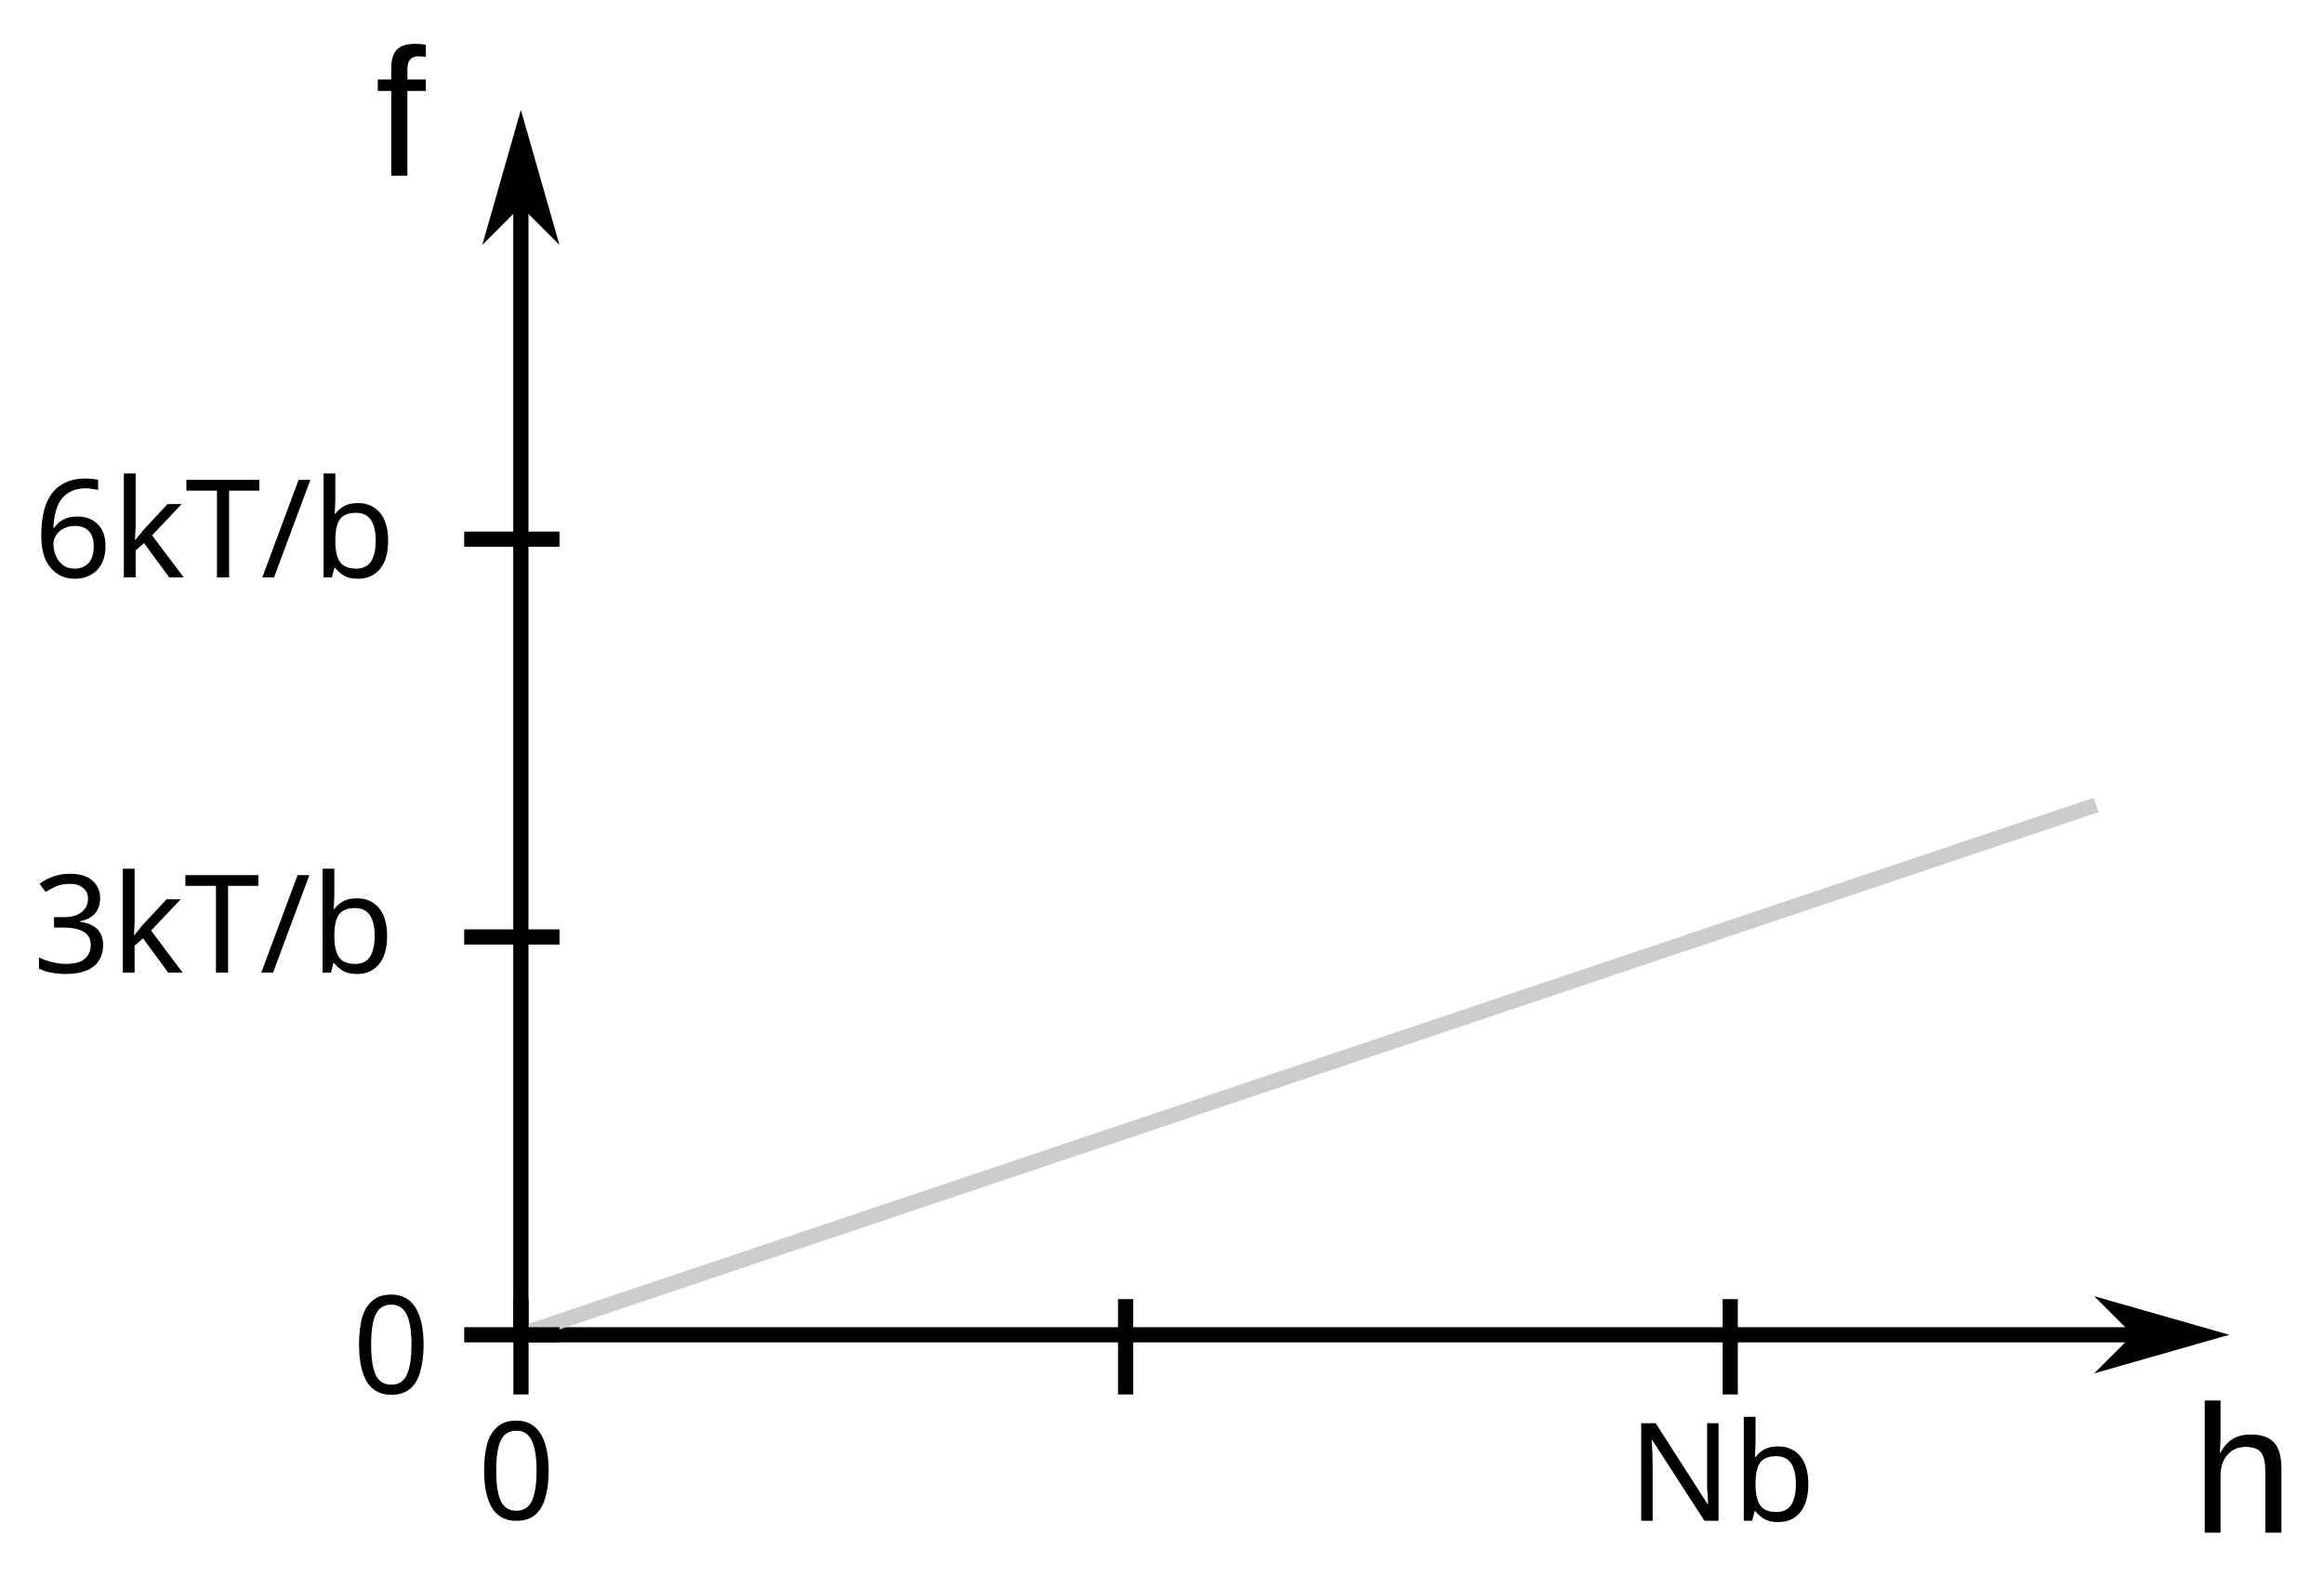
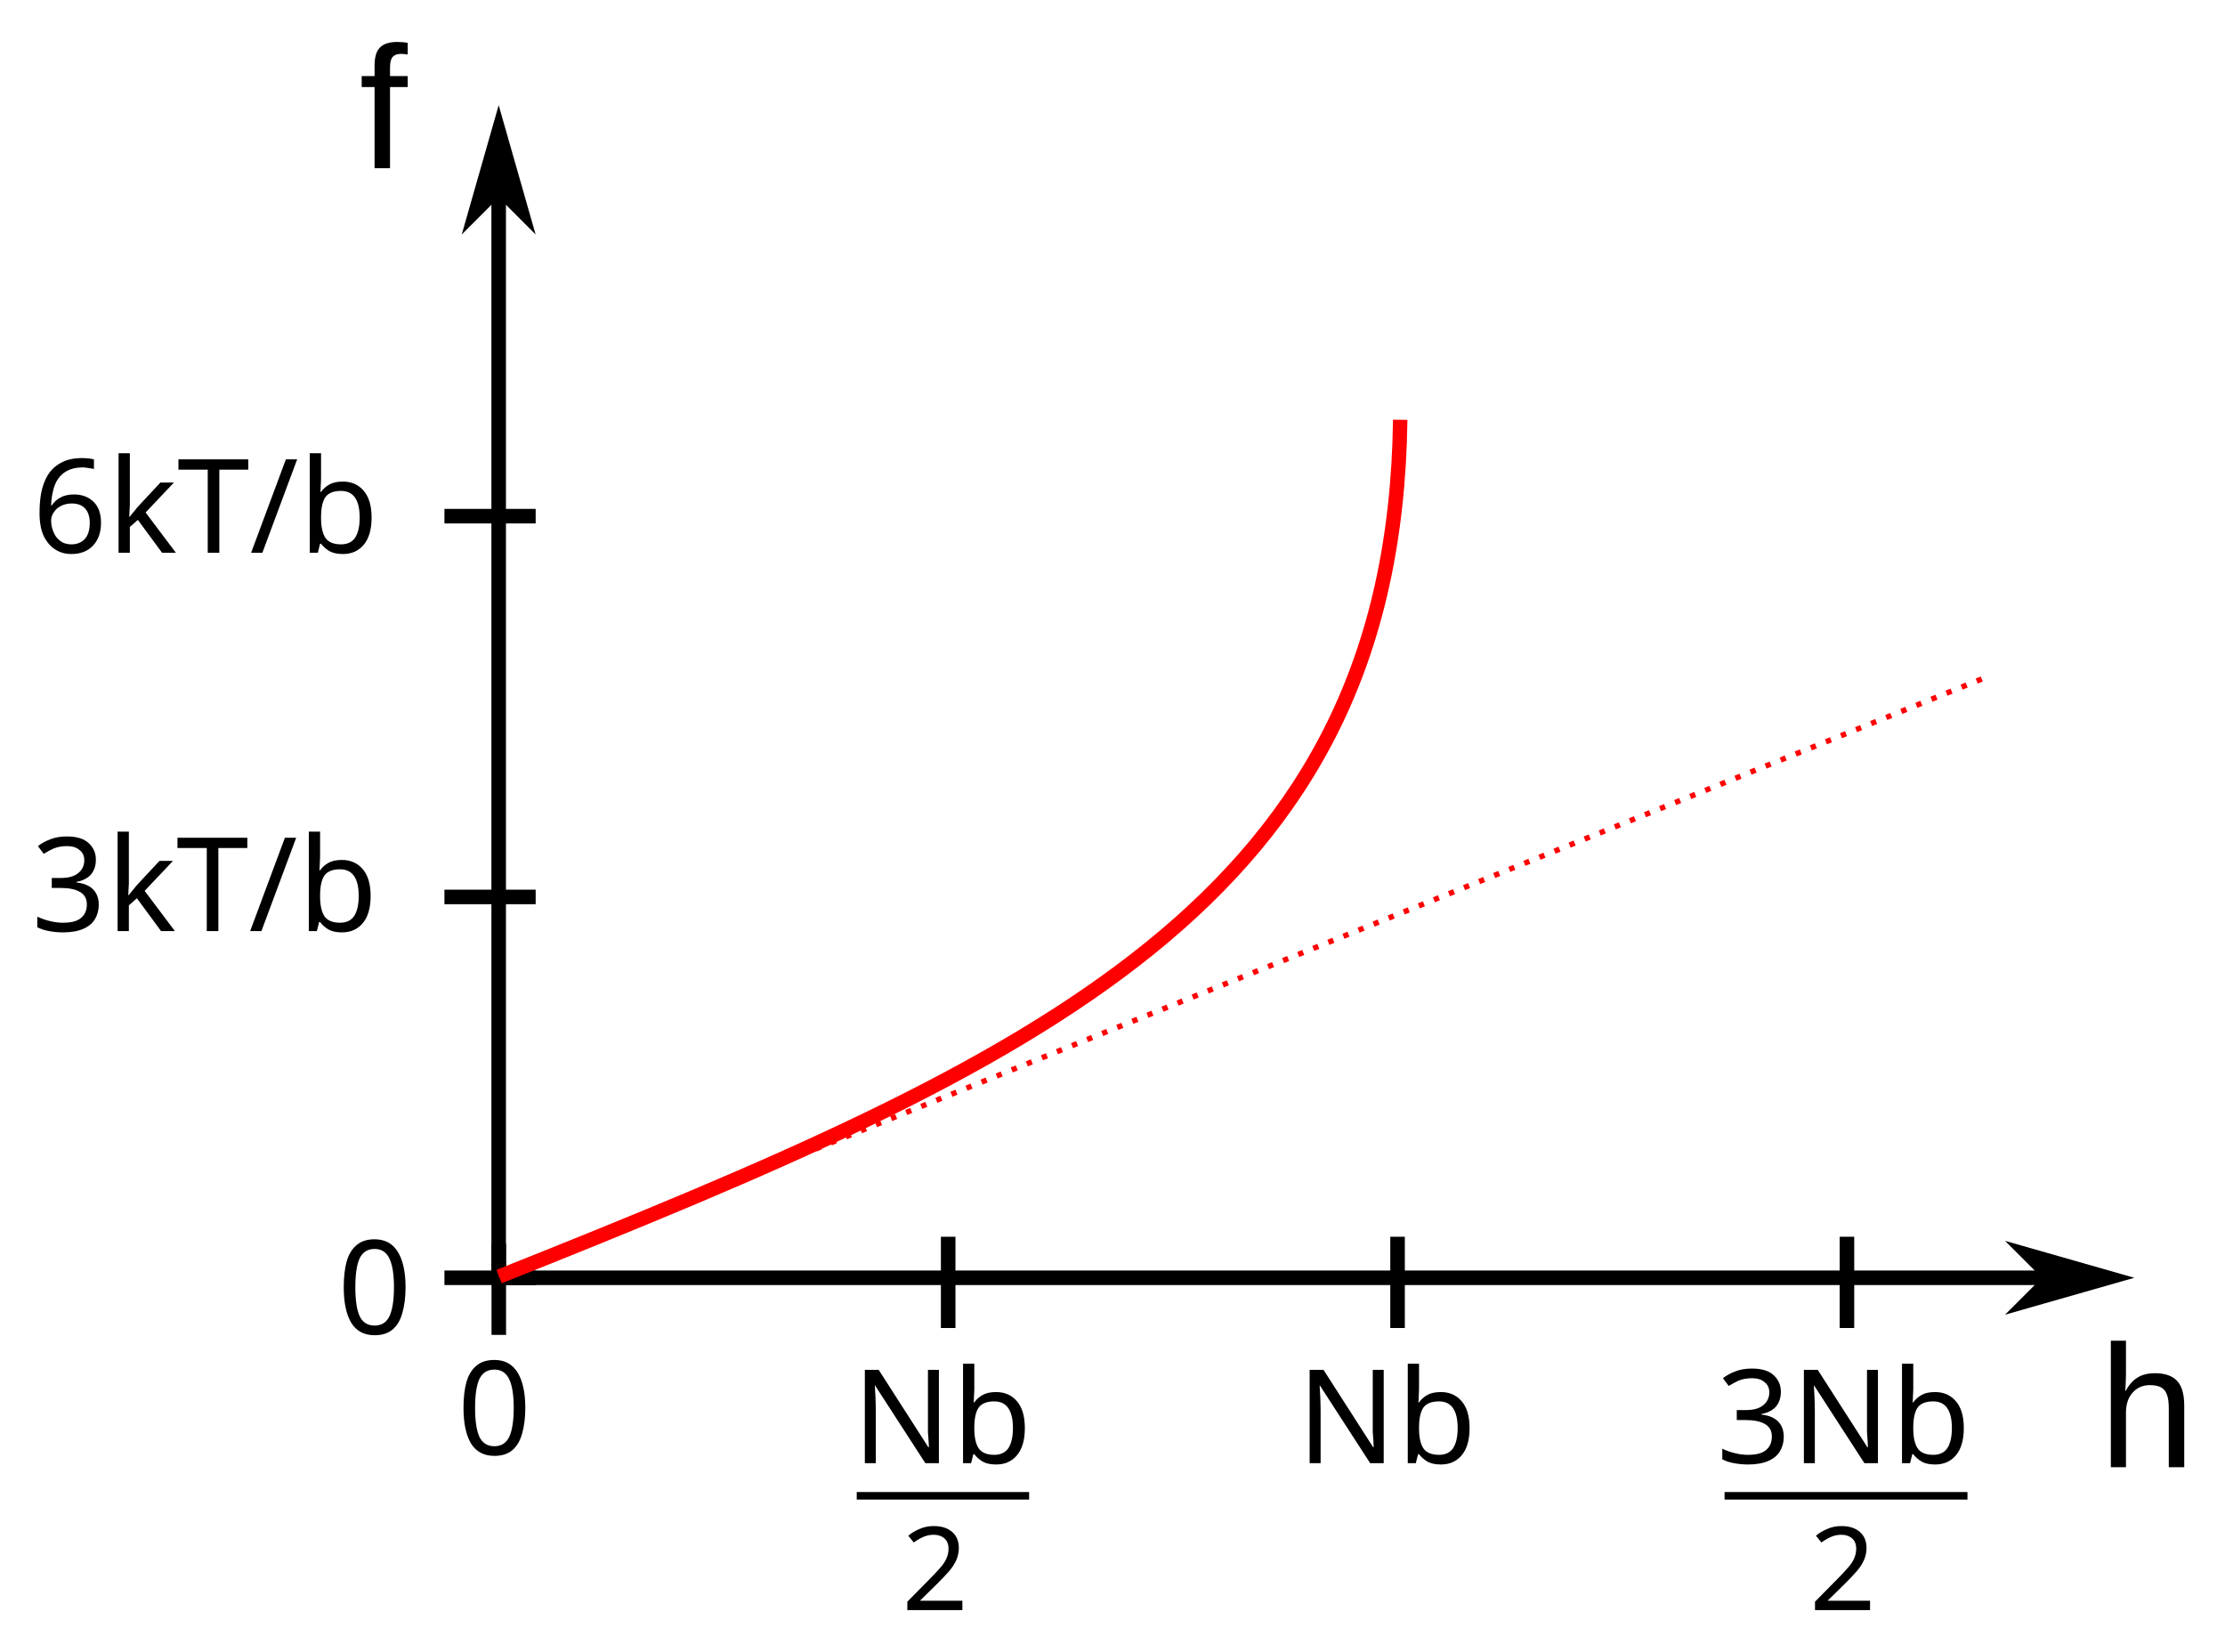
- <svg xmlns="http://www.w3.org/2000/svg" width="107.995mm" height="73.209mm" viewBox="0 0 107.995 73.209" version="1.1" id="svg4419">
+ <svg xmlns="http://www.w3.org/2000/svg" width="107.995mm" height="80.145mm" viewBox="0 0 107.995 80.145" version="1.1" id="svg4419">
  <defs id="defs4416">
    <marker style="overflow:visible" id="Arrow1Mstart" refX="0" refY="0" orient="auto">
      <path transform="matrix(0.4,0,0,0.4,4,0)" style="fill:context-stroke;fill-rule:evenodd;stroke:context-stroke;stroke-width:1pt" d="M 0,0 5,-5 -12.5,0 5,5 Z" id="path3916" />
    </marker>
    <marker style="overflow:visible" id="Arrow1Mend" refX="0" refY="0" orient="auto">
      <path transform="matrix(-0.4,0,0,-0.4,-4,0)" style="fill:context-stroke;fill-rule:evenodd;stroke:context-stroke;stroke-width:1pt" d="M 0,0 5,-5 -12.5,0 5,5 Z" id="path3919" />
    </marker>
  </defs>
-   <g id="layer1" transform="translate(-60.94443,-107.9443)">
+   <g id="layer1" transform="translate(-60.94443,-107.9443)" style="display:inline">
    <path style="fill:none;stroke:#000000;stroke-width:0.706;stroke-linecap:butt;stroke-linejoin:miter;stroke-miterlimit:4;stroke-dasharray:none;stroke-opacity:1;marker-start:url(#Arrow1Mstart);marker-end:url(#Arrow1Mend)" d="M 163.146,169.958 H 85.149 v -55.517" id="path4525" />
-     <path style="fill:none;stroke:#cccccc;stroke-width:0.706;stroke-linecap:butt;stroke-linejoin:miter;stroke-miterlimit:4;stroke-dasharray:none;stroke-opacity:1" d="M 85.154,169.94 158.35,145.342" id="path4527" />
    <text xml:space="preserve" style="font-size:8.467px;line-height:1.25;font-family:sans-serif;stroke-width:0.265" x="162.805" y="179.154" id="text5411">
      <tspan id="tspan5409" style="font-style:normal;font-variant:normal;font-weight:normal;font-stretch:normal;font-size:8.467px;font-family:Arial;-inkscape-font-specification:Arial;stroke-width:0.265" x="162.805" y="179.154">h</tspan>
    </text>
    <text xml:space="preserve" style="font-size:8.467px;line-height:1.25;font-family:sans-serif;stroke-width:0.265" x="78.375" y="116.108" id="text5411-1">
      <tspan id="tspan5409-2" style="font-style:normal;font-variant:normal;font-weight:normal;font-stretch:normal;font-size:8.467px;font-family:Arial;-inkscape-font-specification:Arial;stroke-width:0.265" x="78.375" y="116.108">f</tspan>
    </text>
    <text xml:space="preserve" style="font-size:6.35px;line-height:1.25;font-family:sans-serif;stroke-width:0.265" x="77.315" y="172.682" id="text7638">
      <tspan id="tspan7636" style="font-size:6.35px;stroke-width:0.265" x="77.315" y="172.682">0</tspan>
    </text>
    <text xml:space="preserve" style="font-size:6.35px;line-height:1.25;font-family:sans-serif;stroke-width:0.265" x="62.473" y="153.133" id="text7638-0">
      <tspan id="tspan7636-9" style="font-size:6.35px;stroke-width:0.265" x="62.473" y="153.133">3kT/b</tspan>
    </text>
    <text xml:space="preserve" style="font-size:6.35px;line-height:1.25;font-family:sans-serif;stroke-width:0.265" x="62.52" y="134.77" id="text7638-0-0">
      <tspan id="tspan7636-9-5" style="font-size:6.35px;stroke-width:0.265" x="62.52" y="134.77">6kT/b</tspan>
    </text>
-     <text xml:space="preserve" style="font-size:6.35px;line-height:1.25;font-family:sans-serif;stroke-width:0.265" x="136.603" y="178.596" id="text7638-8">
-       <tspan id="tspan7636-7" style="font-size:6.35px;stroke-width:0.265" x="136.603" y="178.596">Nb</tspan>
+     <text xml:space="preserve" style="font-size:6.35px;line-height:1.25;font-family:sans-serif;stroke-width:0.265" x="123.903" y="178.958" id="text7638-8">
+       <tspan id="tspan7636-7" style="font-size:6.35px;stroke-width:0.265" x="123.903" y="178.958">Nb</tspan>
+     </text>
+     <text xml:space="preserve" style="font-size:6.35px;line-height:1.25;font-family:sans-serif;display:inline;stroke-width:0.265" x="102.314" y="178.958" id="text7638-8-1">
+       <tspan id="tspan7636-7-5" style="font-size:6.35px;stroke-width:0.265" x="102.314" y="178.958">Nb</tspan>
    </text>
    <text xml:space="preserve" style="font-size:6.35px;line-height:1.25;font-family:sans-serif;stroke-width:0.265" x="83.128" y="178.539" id="text7638-1">
      <tspan id="tspan7636-2" style="font-size:6.35px;stroke-width:0.265" x="83.128" y="178.539">0</tspan>
    </text>
-     <path style="fill:none;stroke:#000000;stroke-width:0.706;stroke-linecap:butt;stroke-linejoin:miter;stroke-miterlimit:4;stroke-dasharray:none;stroke-opacity:1" d="m 141.347,168.301 c 0,1.476 0,2.952 0,4.428" id="path8710" />
-     <path style="fill:none;stroke:#000000;stroke-width:0.706;stroke-linecap:butt;stroke-linejoin:miter;stroke-miterlimit:4;stroke-dasharray:none;stroke-opacity:1" d="m 113.251,168.301 c 0,1.476 0,2.952 0,4.428" id="path8710-9" />
+     <path style="fill:none;stroke:#000000;stroke-width:0.706;stroke-linecap:butt;stroke-linejoin:miter;stroke-miterlimit:4;stroke-dasharray:none;stroke-opacity:1" d="m 128.778,167.967 c 0,1.476 0,2.952 0,4.428" id="path8710" />
+     <text xml:space="preserve" style="font-size:6.35px;line-height:1.25;font-family:sans-serif;display:inline;stroke-width:0.265" x="144.259" y="178.958" id="text7638-8-2">
+       <tspan id="tspan7636-7-8" style="font-size:6.35px;stroke-width:0.265" x="144.259" y="178.958">3Nb</tspan>
+     </text>
+     <path style="display:inline;fill:none;stroke:#000000;stroke-width:0.706;stroke-linecap:butt;stroke-linejoin:miter;stroke-miterlimit:4;stroke-dasharray:none;stroke-opacity:1" d="m 150.59,167.967 c 0,1.476 0,2.952 0,4.428" id="path8710-7" />
+     <path style="fill:none;stroke:#000000;stroke-width:0.706;stroke-linecap:butt;stroke-linejoin:miter;stroke-miterlimit:4;stroke-dasharray:none;stroke-opacity:1" d="m 106.966,167.967 c 0,1.476 0,2.952 0,4.428" id="path8710-9" />
    <path style="fill:none;stroke:#000000;stroke-width:0.706;stroke-linecap:butt;stroke-linejoin:miter;stroke-miterlimit:4;stroke-dasharray:none;stroke-opacity:1" d="m 86.944,169.958 c -1.476,0 -2.952,0 -4.428,0" id="path8710-2" />
    <path style="fill:none;stroke:#000000;stroke-width:0.706;stroke-linecap:butt;stroke-linejoin:miter;stroke-miterlimit:4;stroke-dasharray:none;stroke-opacity:1" d="m 86.944,151.476 c -1.476,0 -2.952,0 -4.428,0" id="path8710-2-0" />
    <path style="fill:none;stroke:#000000;stroke-width:0.706;stroke-linecap:butt;stroke-linejoin:miter;stroke-miterlimit:4;stroke-dasharray:none;stroke-opacity:1" d="m 86.944,132.994 c -1.476,0 -2.952,0 -4.428,0" id="path8710-2-0-9" />
    <path style="fill:none;stroke:#000000;stroke-width:0.706;stroke-linecap:butt;stroke-linejoin:miter;stroke-miterlimit:4;stroke-dasharray:none;stroke-opacity:1" d="m 85.154,168.301 c 0,1.476 0,2.952 0,4.428" id="path8710-0" />
+     <g id="g15277" transform="translate(4.233333)">
+       <text xml:space="preserve" style="font-size:5.644px;line-height:1.25;font-family:sans-serif;stroke-width:0.265" x="100.485" y="186.089" id="text13295">
+         <tspan id="tspan13293" style="stroke-width:0.265" x="100.485" y="186.089">2</tspan>
+       </text>
+       <path style="fill:none;stroke:#000000;stroke-width:0.365;stroke-linecap:butt;stroke-linejoin:miter;stroke-miterlimit:4;stroke-dasharray:none;stroke-opacity:1" d="m 98.294,180.539 h 8.368" id="path15192" />
+     </g>
+     <g id="g15277-8" style="display:inline" transform="translate(48.2893)">
+       <text xml:space="preserve" style="font-size:5.644px;line-height:1.25;font-family:sans-serif;stroke-width:0.265" x="100.485" y="186.089" id="text13295-8">
+         <tspan id="tspan13293-7" style="stroke-width:0.265" x="100.485" y="186.089">2</tspan>
+       </text>
+       <path style="fill:none;stroke:#000000;stroke-width:0.365;stroke-linecap:butt;stroke-linejoin:miter;stroke-miterlimit:4;stroke-dasharray:none;stroke-opacity:1" d="M 96.361,180.539 H 108.15" id="path15192-8" />
+     </g>
+   </g>
+   <g id="layer2" style="display:none">
+     <path style="display:inline;fill:none;stroke:#ff0000;stroke-width:0.763;stroke-linecap:butt;stroke-linejoin:miter;stroke-miterlimit:4;stroke-dasharray:none;stroke-opacity:1" d="M 24.226,61.954 96.496,32.829" id="path4527" />
+   </g>
+   <g id="layer3">
+     <path style="display:inline;fill:none;stroke:#ff0000;stroke-width:0.263;stroke-linecap:butt;stroke-linejoin:miter;stroke-miterlimit:4;stroke-dasharray:0.263, 0.526;stroke-dashoffset:0;stroke-opacity:1" d="M 24.226,61.954 96.496,32.829" id="path4527-2" />
+     <path style="fill:none;stroke:#ff0000;stroke-width:0.7;stroke-linecap:butt;stroke-linejoin:miter;stroke-opacity:1;stroke-miterlimit:4;stroke-dasharray:none" d="M 24.226,61.954 C 50.563,51.455 67.665,43.722 67.962,20.374" id="path15517" />
  </g>
</svg>
